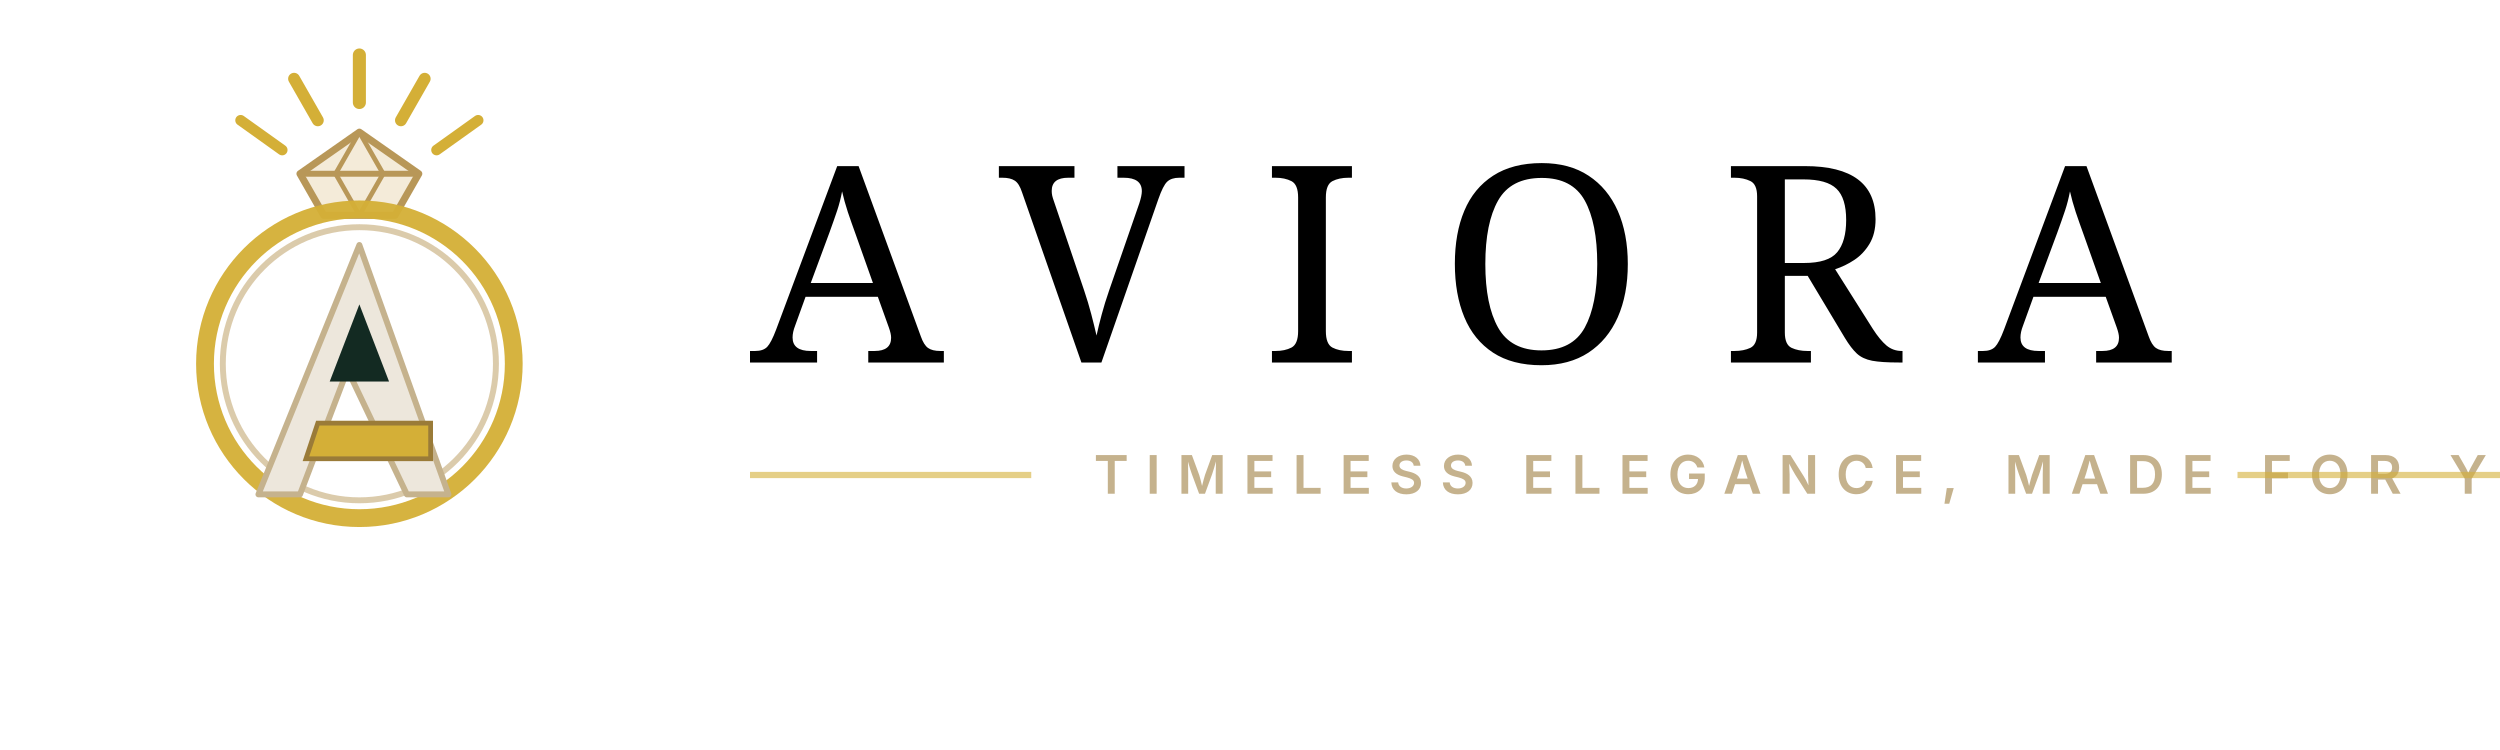
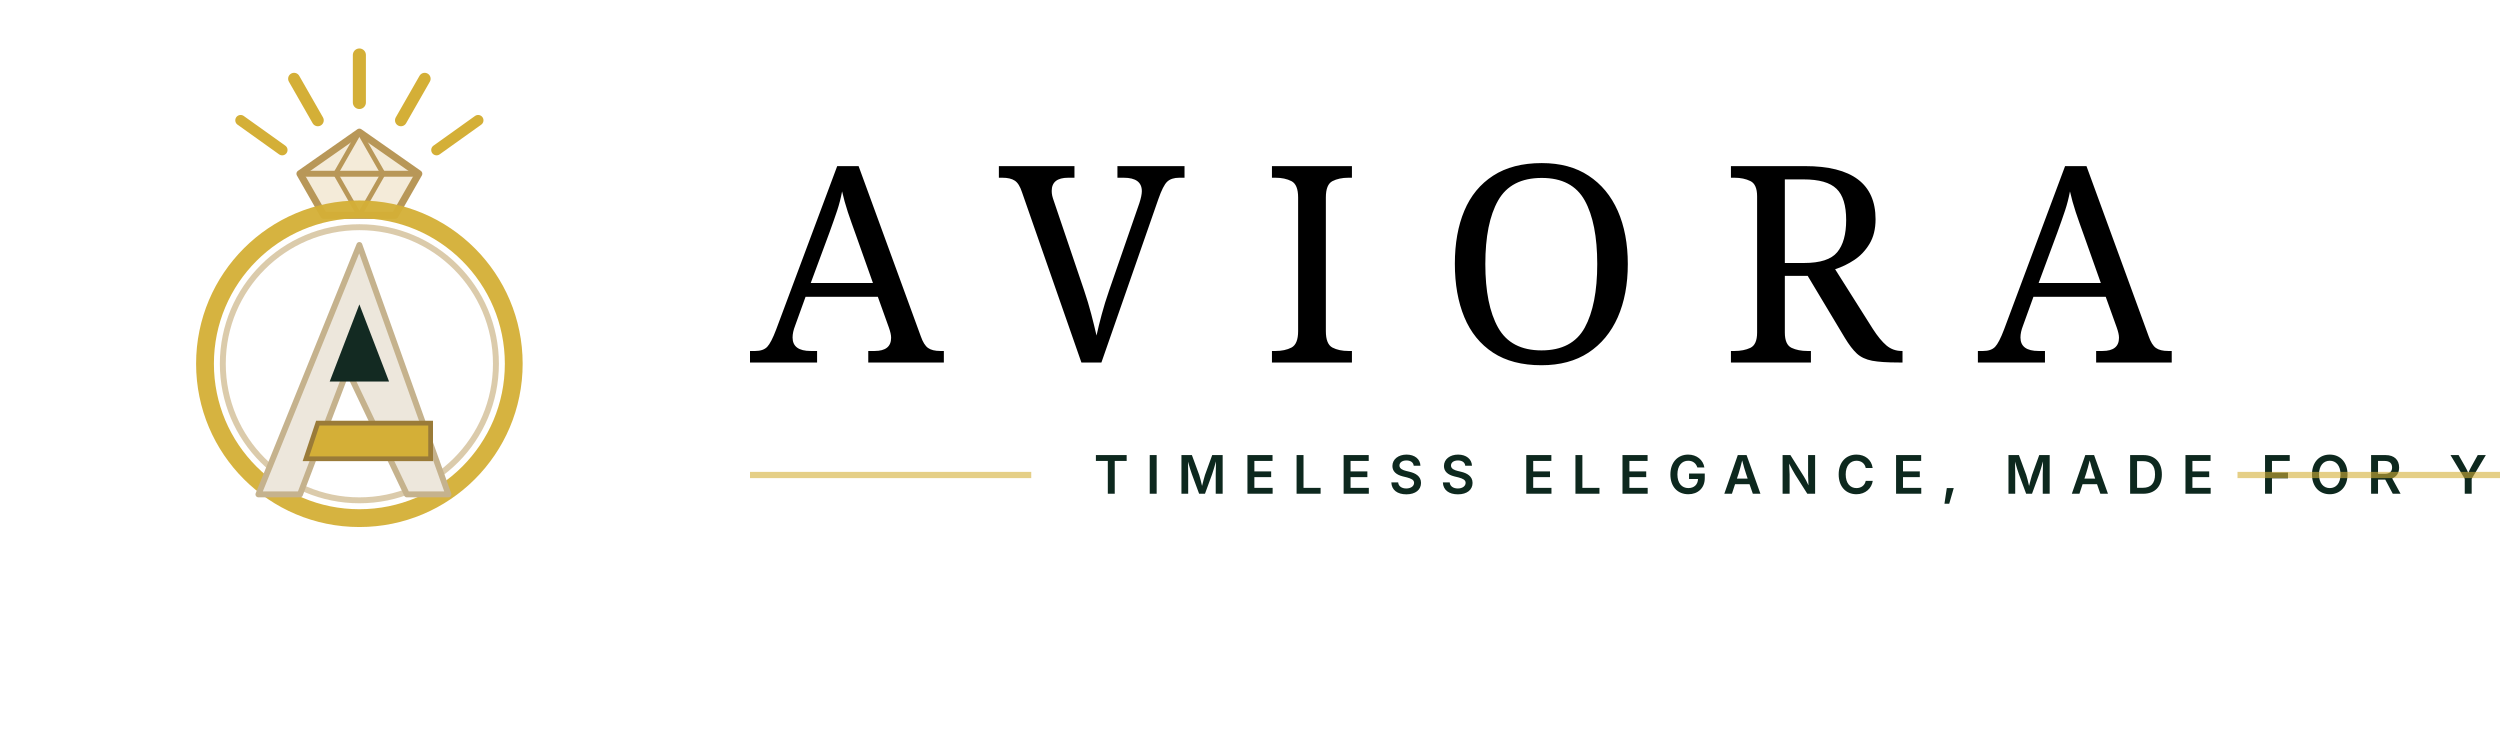
<svg xmlns="http://www.w3.org/2000/svg" viewBox="0 0 400 120" fill="none">
  <g transform="translate(10, 5) scale(0.95)">
    <line x1="50" y1="4" x2="50" y2="12" stroke="#D4AF37" stroke-width="2.2" stroke-linecap="round" />
    <line x1="39" y1="8" x2="43" y2="15" stroke="#D4AF37" stroke-width="2" stroke-linecap="round" />
    <line x1="61" y1="8" x2="57" y2="15" stroke="#D4AF37" stroke-width="2" stroke-linecap="round" />
    <line x1="30" y1="15" x2="37" y2="20" stroke="#D4AF37" stroke-width="1.8" stroke-linecap="round" />
    <line x1="70" y1="15" x2="63" y2="20" stroke="#D4AF37" stroke-width="1.8" stroke-linecap="round" />
    <polygon points="50,17 40,24 44,31 56,31 60,24" fill="#F4EBD9" stroke="#B89758" stroke-width="1.2" stroke-linejoin="round" />
    <line x1="40" y1="24" x2="60" y2="24" stroke="#B89758" stroke-width="1" />
    <line x1="50" y1="17" x2="46" y2="24" stroke="#B89758" stroke-width="0.8" />
    <line x1="50" y1="17" x2="54" y2="24" stroke="#B89758" stroke-width="0.8" />
    <line x1="46" y1="24" x2="50" y2="31" stroke="#B89758" stroke-width="0.8" />
    <line x1="54" y1="24" x2="50" y2="31" stroke="#B89758" stroke-width="0.8" />
    <circle cx="50" cy="56" r="26" stroke="#D4AF37" stroke-width="3" fill="none" opacity="0.95" />
    <circle cx="50" cy="56" r="23" stroke="#B89758" stroke-width="1" fill="none" opacity="0.5" />
    <path d="M50 36 L33 78 L40 78 L48 57 L58 78 L65 78 Z" fill="#EDE7DC" stroke="#C5B28D" stroke-width="1" stroke-linejoin="round" />
    <path d="M43 66 L62 66 L62 72 L41 72 Z" fill="#D4AF37" stroke="#9A7B38" stroke-width="0.8" />
    <path d="M50 46 L45 59 L55 59 Z" fill="#132A22" />
  </g>
  <g transform="translate(120, 0)">
    <text x="0" y="58" font-family="'Cinzel', 'Playfair Display', serif" font-size="44" font-weight="500" letter-spacing="0.28em" fill="currentColor">
      AVIORA
    </text>
    <line x1="0" y1="76" x2="45" y2="76" stroke="#D4AF37" stroke-width="1" stroke-opacity="0.6" />
-     <text x="55" y="79" font-family="'DM Sans', 'Inter', sans-serif" font-size="8.5" font-weight="600" letter-spacing="0.32em" fill="#C5B28D">
+     <text x="55" y="79" font-family="'DM Sans', 'Inter', sans-serif" font-size="8.5" font-weight="600" letter-spacing="0.32em" fill="#0D281E">
      TIMELESS ELEGANCE, MADE FOR YOU
    </text>
    <line x1="238" y1="76" x2="280" y2="76" stroke="#D4AF37" stroke-width="1" stroke-opacity="0.6" />
  </g>
</svg>
